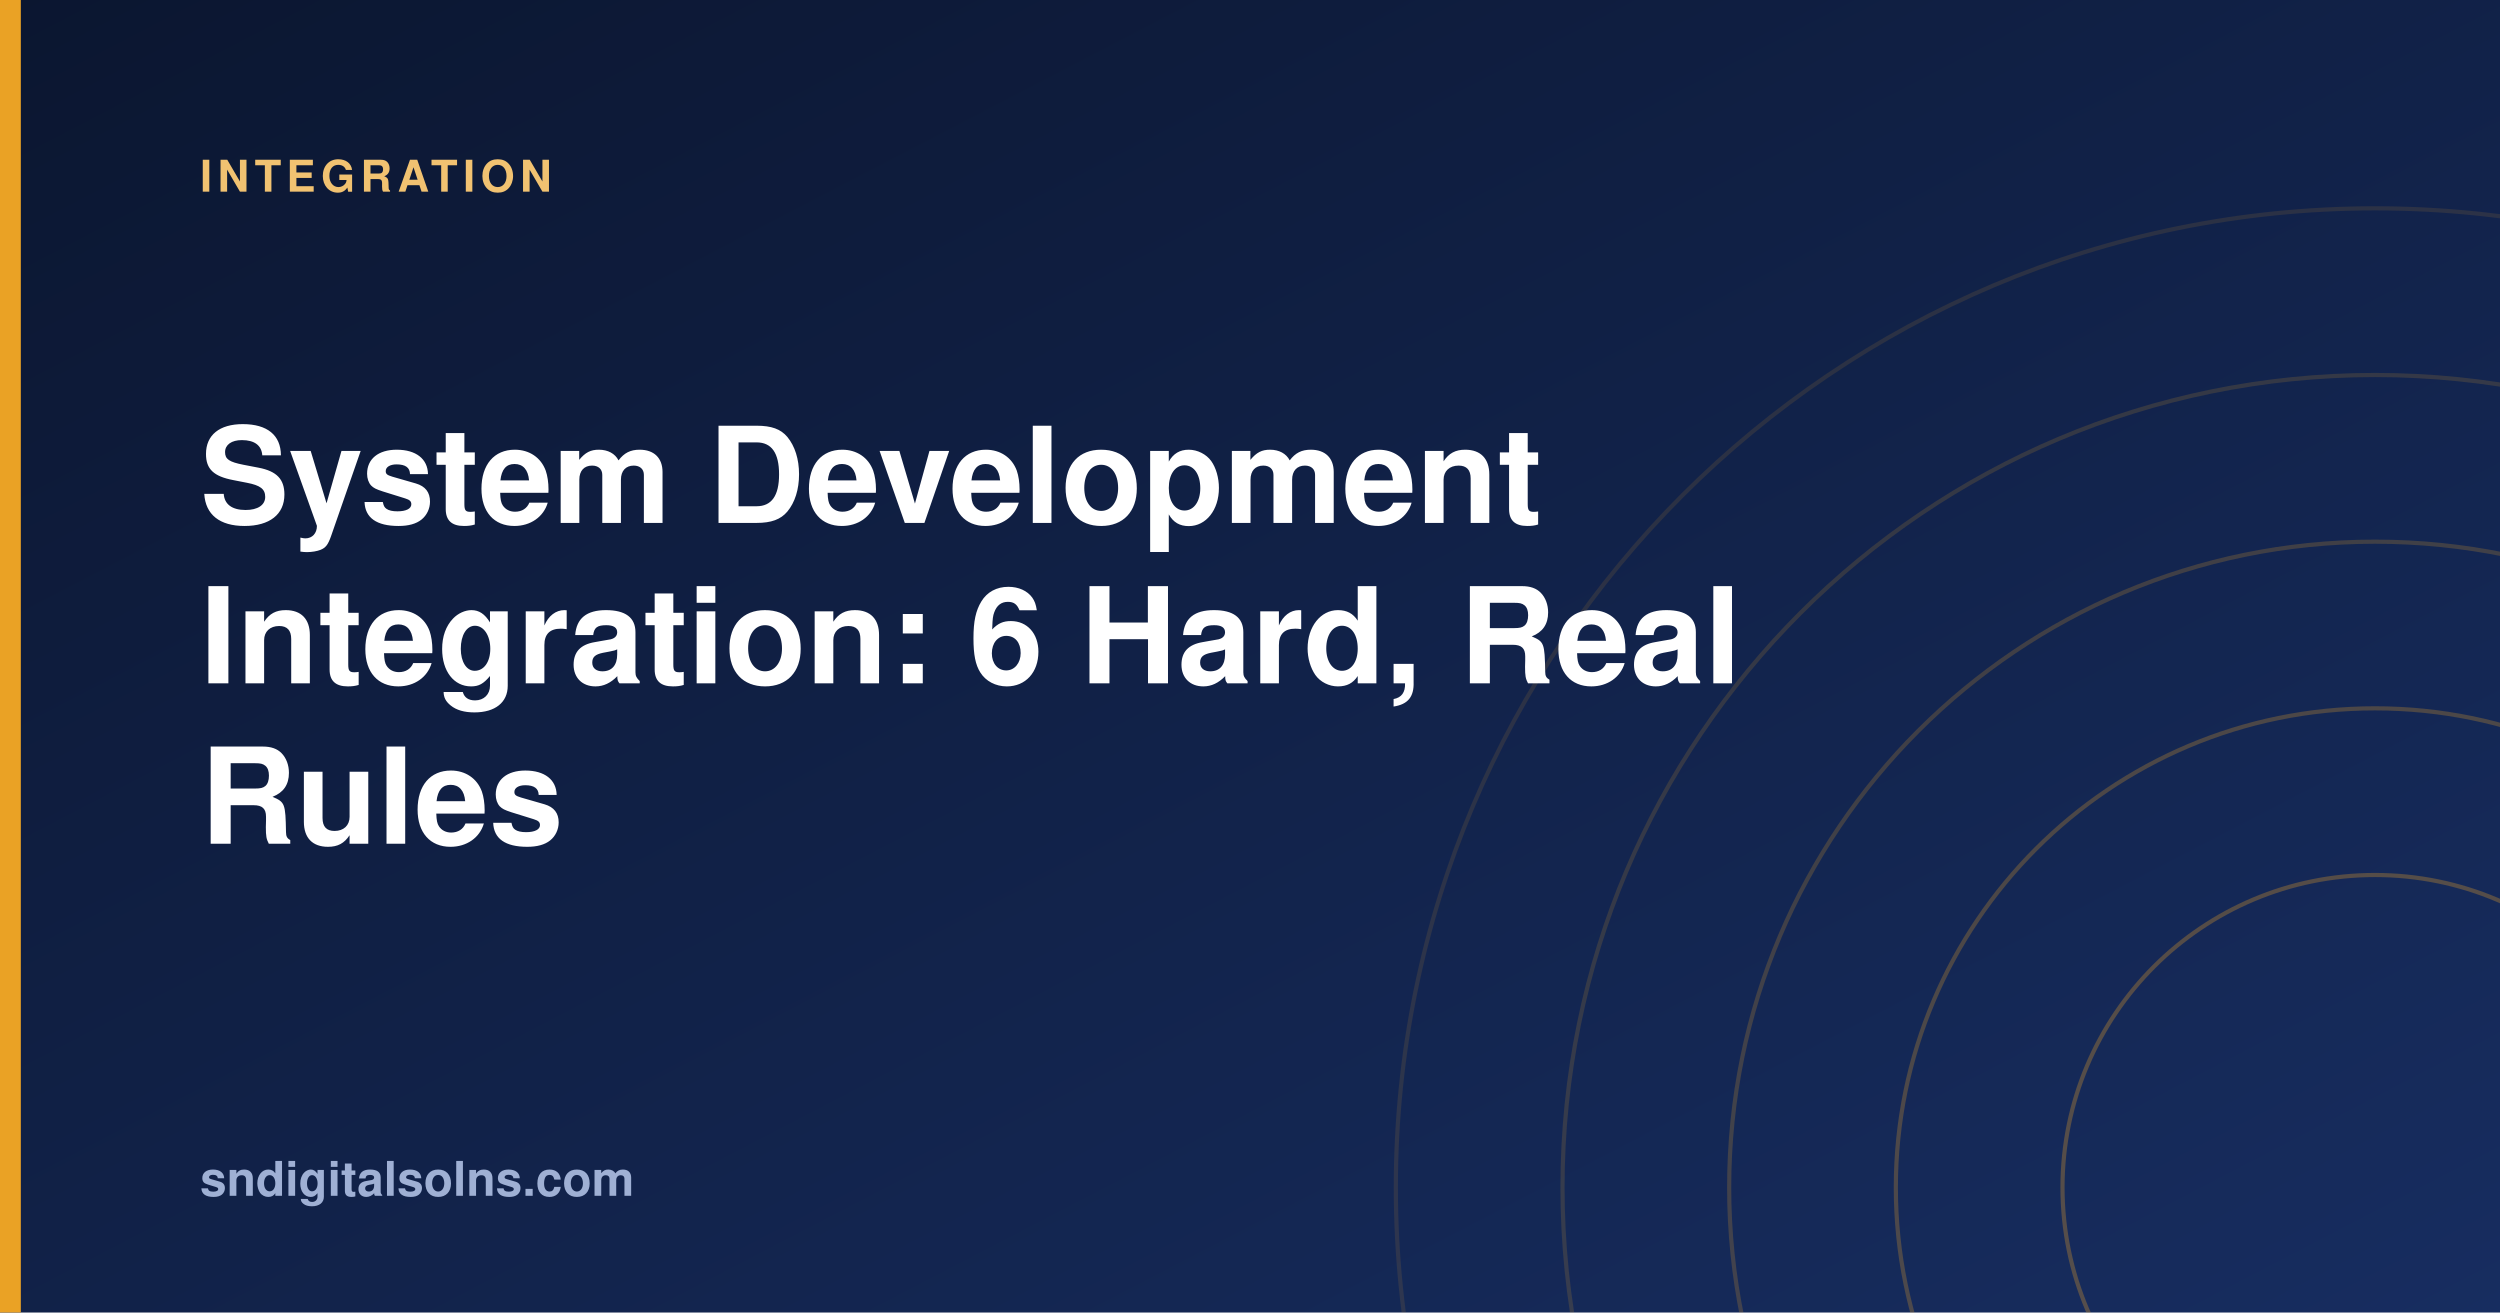
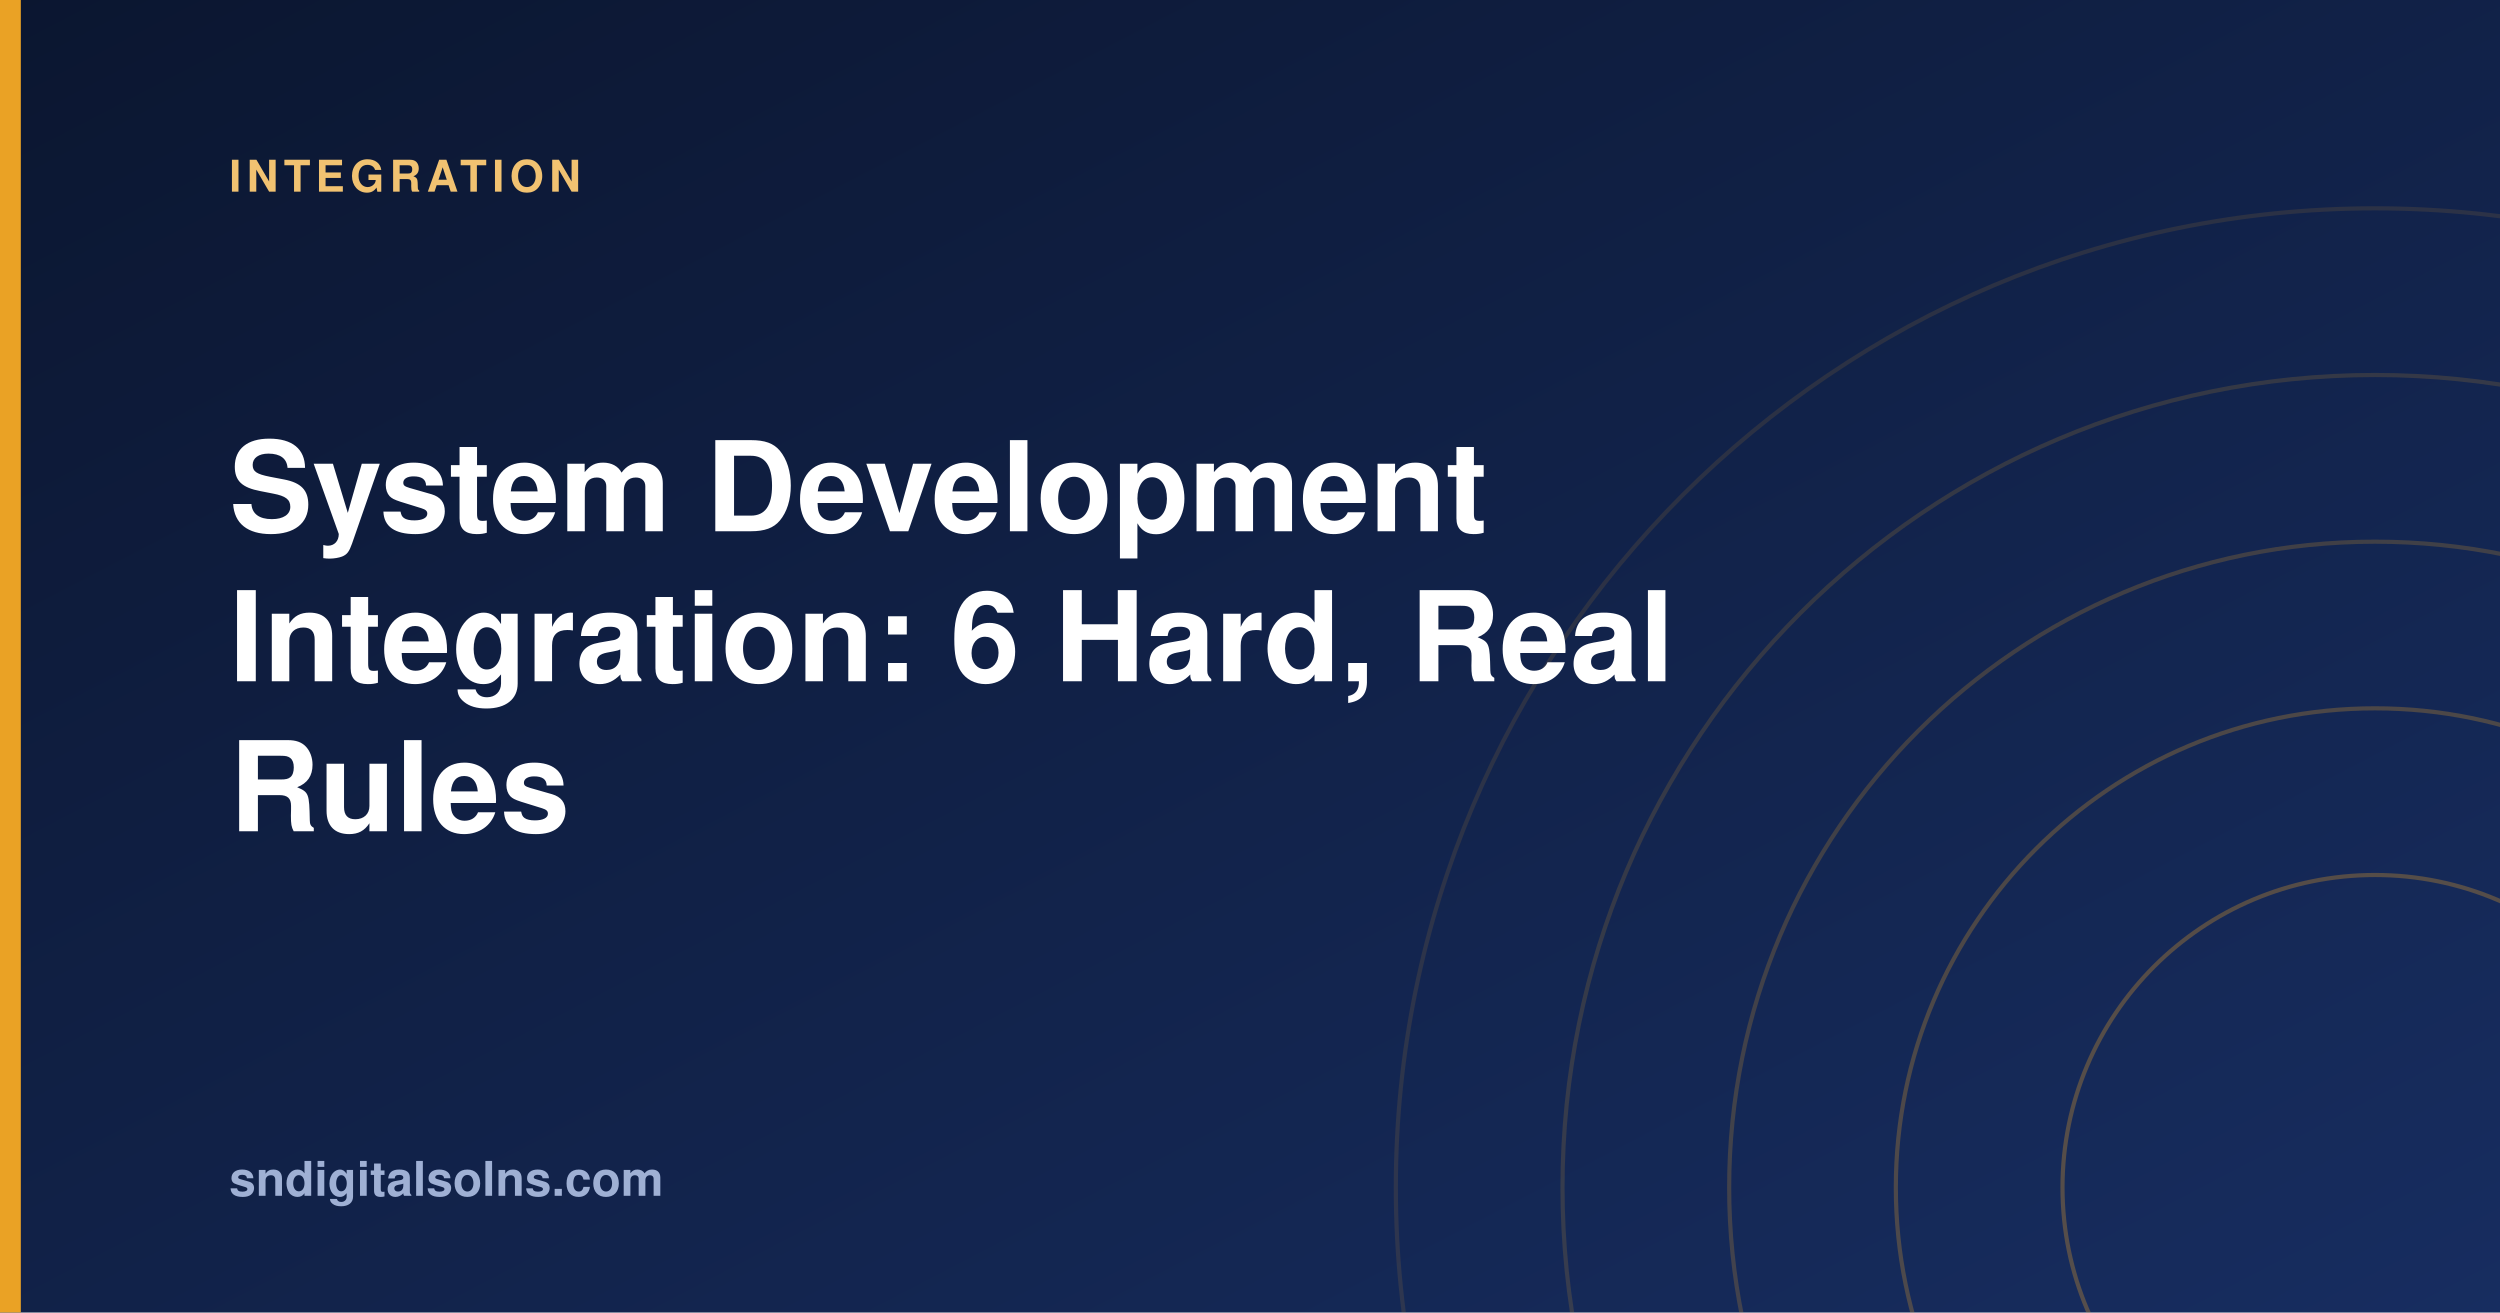
<svg xmlns="http://www.w3.org/2000/svg" width="1200" height="630" viewBox="0 0 1200 630" role="img">
  <defs>
    <linearGradient id="g" x1="0" y1="0" x2="1" y2="1">
      <stop offset="0" stop-color="#0b1630" />
      <stop offset="1" stop-color="#172d60" />
    </linearGradient>
    <clipPath id="c">
      <rect width="1200" height="630" />
    </clipPath>
  </defs>
  <rect width="1200" height="630" fill="url(#g)" />
  <g clip-path="url(#c)">
    <circle cx="1140" cy="570" r="150" fill="none" stroke="#eaa225" stroke-opacity="0.30" stroke-width="2" />
    <circle cx="1140" cy="570" r="230" fill="none" stroke="#eaa225" stroke-opacity="0.26" stroke-width="2" />
    <circle cx="1140" cy="570" r="310" fill="none" stroke="#eaa225" stroke-opacity="0.21" stroke-width="2" />
    <circle cx="1140" cy="570" r="390" fill="none" stroke="#eaa225" stroke-opacity="0.16" stroke-width="2" />
    <circle cx="1140" cy="570" r="470" fill="none" stroke="#eaa225" stroke-opacity="0.12" stroke-width="2" />
  </g>
  <rect x="0" y="0" width="10" height="630" fill="#eaa225" />
-   <text x="96" y="92" fill="#f1c271" font-family="Helvetica Neue,Helvetica,Arial,sans-serif" font-size="21" font-weight="700" letter-spacing="2.6">INTEGRATION</text>
-   <text fill="#ffffff" font-family="Helvetica Neue,Helvetica,Arial,sans-serif" font-size="64" font-weight="800">
-     <tspan x="96" y="251">System Development</tspan>
-     <tspan x="96" y="328">Integration: 6 Hard, Real</tspan>
-     <tspan x="96" y="405">Rules</tspan>
+   <text x="110" y="92" fill="#f1c271" font-family="Helvetica Neue,Helvetica,Arial,sans-serif" font-size="21" font-weight="700" letter-spacing="2.6">INTEGRATION</text>
+   <text fill="#ffffff" font-family="Helvetica Neue,Helvetica,Arial,sans-serif" font-size="60" font-weight="800">
+     <tspan x="110" y="255">System Development</tspan>
+     <tspan x="110" y="327">Integration: 6 Hard, Real</tspan>
+     <tspan x="110" y="399">Rules</tspan>
  </text>
-   <text x="96" y="574" fill="#9fb0d4" font-family="Helvetica Neue,Helvetica,Arial,sans-serif" font-size="23" font-weight="600">sndigitalsolns.com</text>
+   <text x="110" y="574" fill="#9fb0d4" font-family="Helvetica Neue,Helvetica,Arial,sans-serif" font-size="23" font-weight="600">sndigitalsolns.com</text>
</svg>
